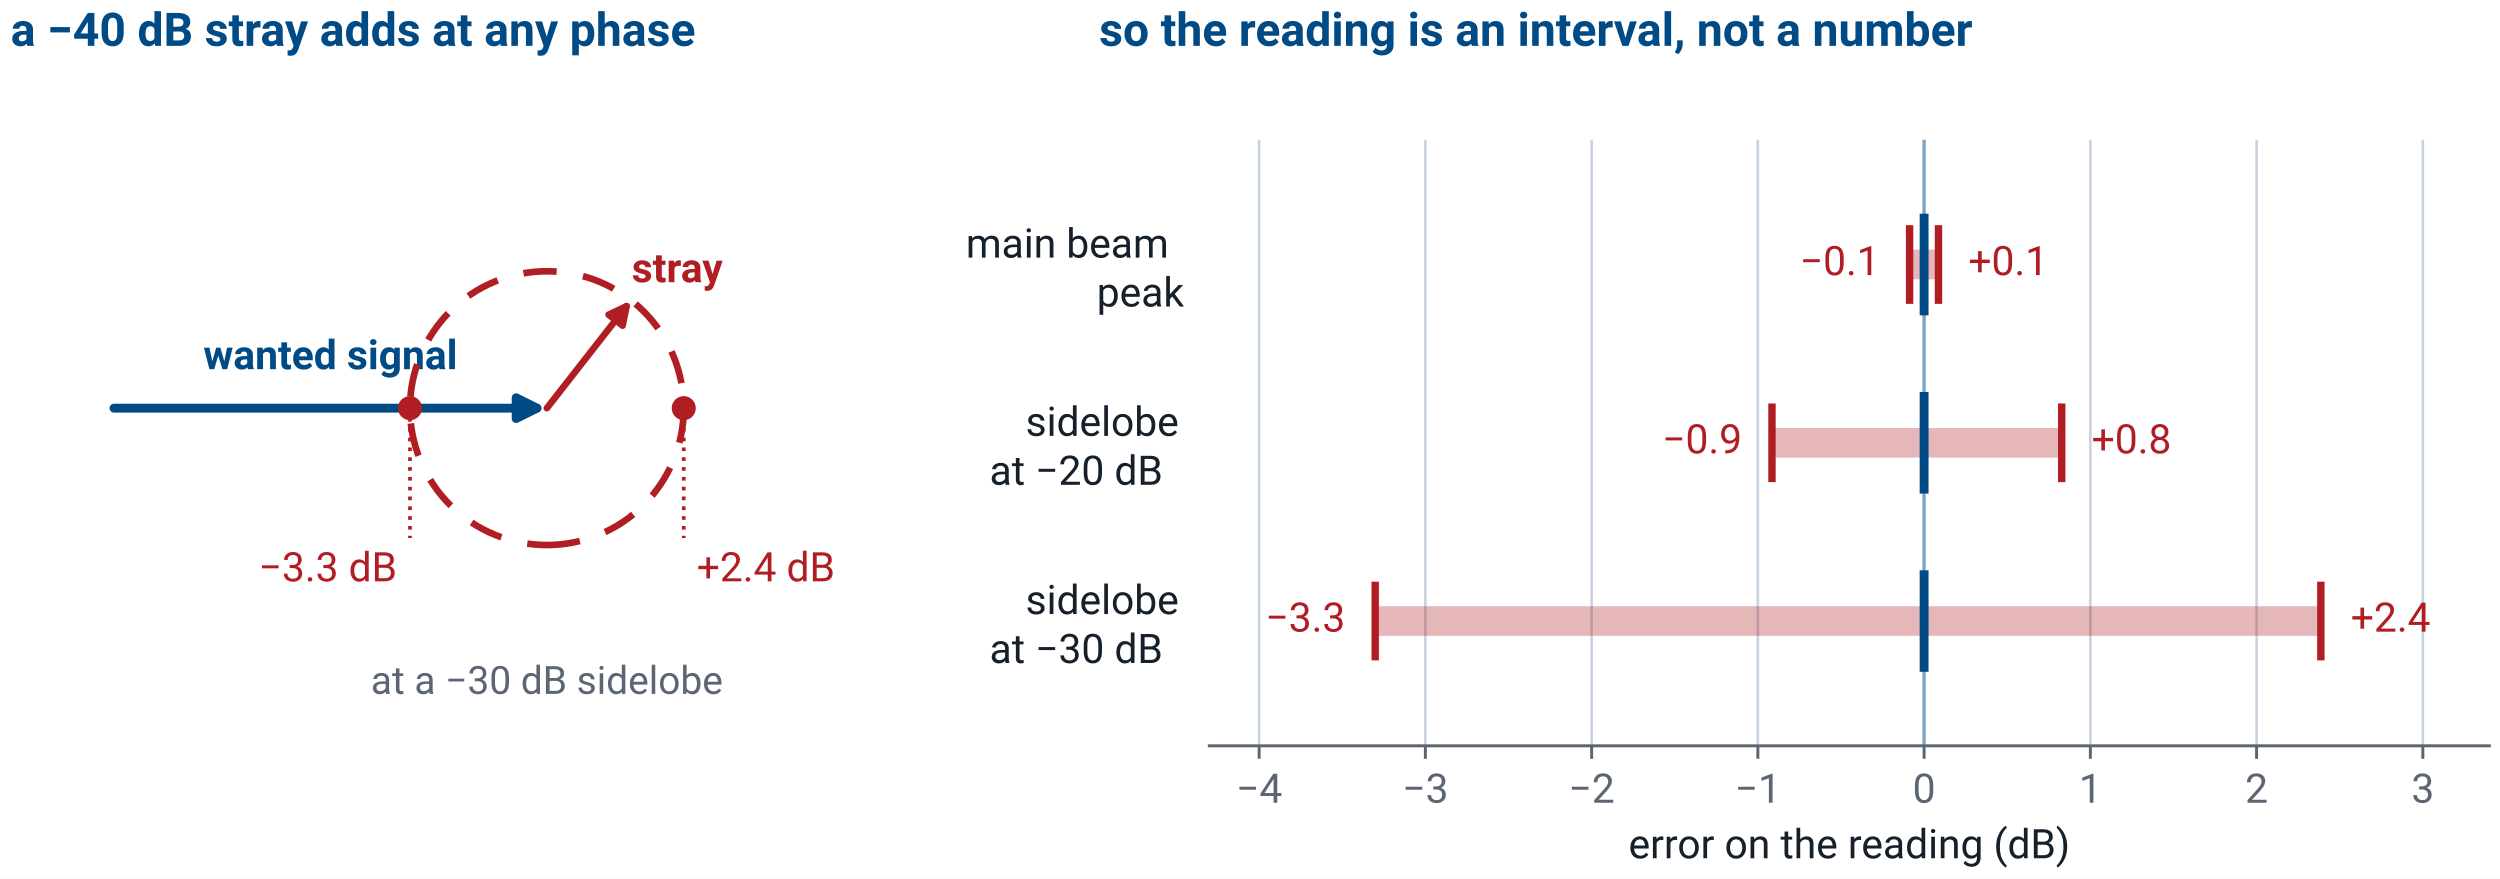
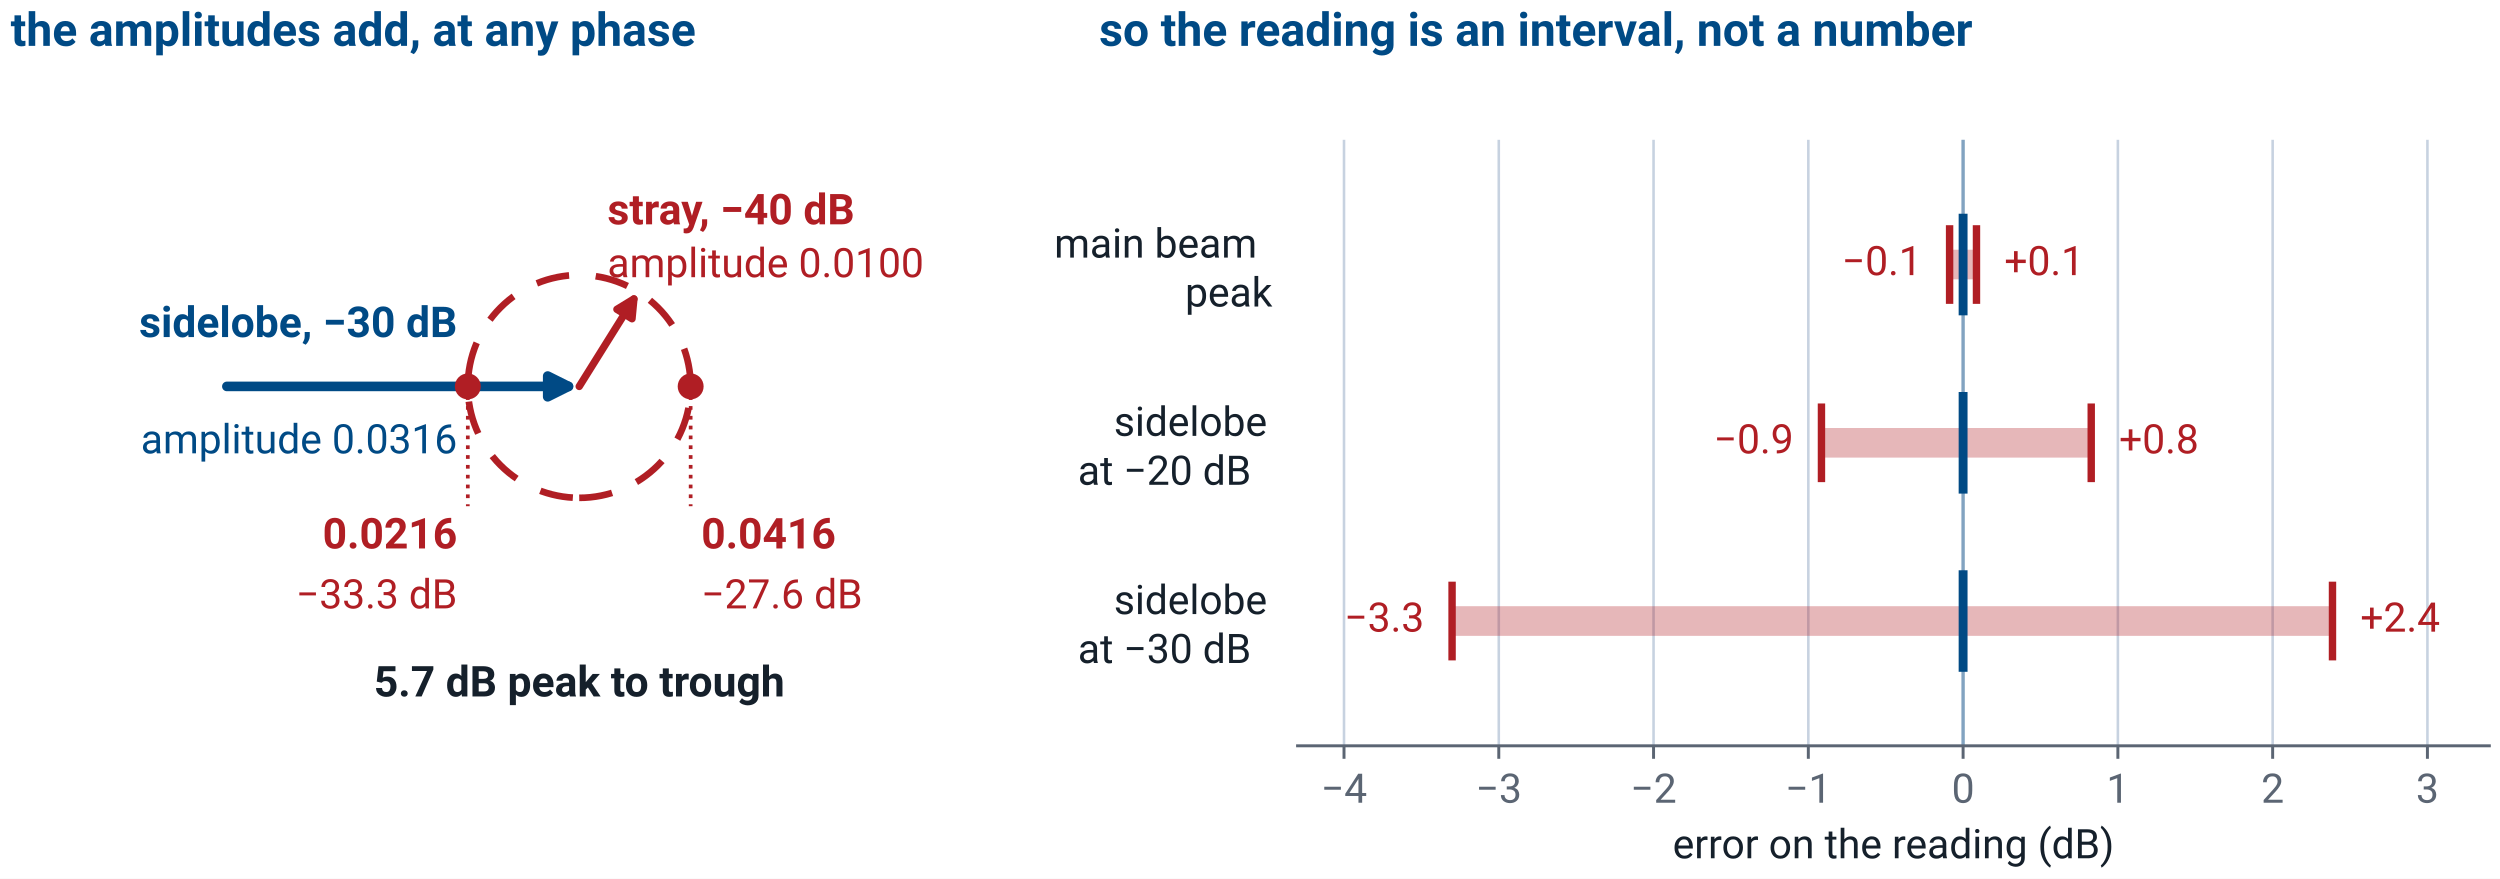
<svg xmlns="http://www.w3.org/2000/svg" xmlns:xlink="http://www.w3.org/1999/xlink" width="674.712pt" height="237.163pt" viewBox="0 0 674.712 237.163" version="1.1" role="img" aria-label="Left: a phasor diagram in which a stray signal forty decibels below the main beam adds to a sidelobe thirty decibels down at any phase, so the measured amplitude lies anywhere on a circle around the true value, between plus 2.4 and minus 3.3 decibels. Right: the resulting error interval at three true levels, negligible at the main beam peak and several decibels wide on a sidelobe thirty decibels down.">
  <defs>
    <style type="text/css">*{stroke-linejoin: round; stroke-linecap: butt}</style>
  </defs>
  <g id="figure_1">
    <g id="patch_1">
      <path d="M 0 237.163  L 674.712 237.163  L 674.712 0  L 0 0  z " style="fill: #ffffff" />
    </g>
    <g id="axes_1">
      <g id="text_1">
-         <text style="font-weight: 700; font-size: 11px; font-family:'Source Sans Pro', 'Segoe UI', Roboto, Helvetica, Arial, sans-serif; text-anchor: middle; fill: #004a85" x="89.174" y="99.641" transform="rotate(-0 89.1736 99.64119)">wanted signal</text>
+         <text style="font-weight: 700; font-size: 11.5px; font-family:'Source Sans Pro', 'Segoe UI', Roboto, Helvetica, Arial, sans-serif; text-anchor: end; fill: #004a85" x="123.403" y="90.974" transform="rotate(-0 123.4026 90.97414)">sidelobe, −30 dB</text>
+       </g>
+       <g id="text_2">
+         <text style="font-size: 11px; font-family:'Source Sans Pro', 'Segoe UI', Roboto, Helvetica, Arial, sans-serif; text-anchor: end; fill: #004a85" x="123.403" y="122.355" transform="rotate(-0 123.4026 122.3548)">amplitude 0.0316</text>
      </g>
      <g id="patch_2">
-         <path d="M 147.588 147.1  C 157.386 147.1 166.783 143.208 173.712 136.279  C 180.64 129.351 184.532 119.954 184.532 110.156  C 184.532 100.358 180.64 90.96 173.712 84.032  C 166.783 77.104 157.386 73.211 147.588 73.211  C 137.79 73.211 128.392 77.104 121.464 84.032  C 114.536 90.96 110.643 100.358 110.643 110.156  C 110.643 119.954 114.536 129.351 121.464 136.279  C 128.392 143.208 137.79 147.1 147.588 147.1  L 147.588 147.1  z " clip-path="url(#p62aa57cfa0)" style="fill: none; stroke-dasharray: 9,7.2; stroke-dashoffset: 0; stroke: #b01e24; stroke-width: 1.8; stroke-linejoin: miter" />
-       </g>
-       <g id="text_2">
-         <text style="font-weight: 700; font-size: 11px; font-family:'Source Sans Pro', 'Segoe UI', Roboto, Helvetica, Arial, sans-serif; text-anchor: start; fill: #b01e24" x="170.493" y="76.167" transform="rotate(-0 170.4934 76.16688)">stray</text>
+         <path d="M 156.326 134.358  C 164.301 134.358 171.951 131.19 177.59 125.551  C 183.229 119.911 186.397 112.262 186.397 104.287  C 186.397 96.312 183.229 88.663 177.59 83.024  C 171.951 77.385 164.301 74.216 156.326 74.216  C 148.351 74.216 140.702 77.385 135.063 83.024  C 129.424 88.663 126.255 96.312 126.255 104.287  C 126.255 112.262 129.424 119.911 135.063 125.551  C 140.702 131.19 148.351 134.358 156.326 134.358  L 156.326 134.358  z " clip-path="url(#p7ef74c4c28)" style="fill: none; stroke-dasharray: 9,7.2; stroke-dashoffset: 0; stroke: #b01e24; stroke-width: 1.8; stroke-linejoin: miter" />
+       </g>
+       <g id="text_3">
+         <text style="font-weight: 700; font-size: 11.5px; font-family:'Source Sans Pro', 'Segoe UI', Roboto, Helvetica, Arial, sans-serif; text-anchor: start; fill: #b01e24" x="163.934" y="60.544" transform="rotate(-0 163.9339 60.54437)">stray, −40 dB</text>
+       </g>
+       <g id="text_4">
+         <text style="font-size: 11px; font-family:'Source Sans Pro', 'Segoe UI', Roboto, Helvetica, Arial, sans-serif; text-anchor: start; fill: #b01e24" x="163.934" y="74.808" transform="rotate(-0 163.9339 74.80833)">amplitude 0.0100</text>
      </g>
      <g id="line2d_1">
-         <path d="M 184.532 110.156  L 184.532 145.204  " clip-path="url(#p62aa57cfa0)" style="fill: none; stroke-dasharray: 1,1.65; stroke-dashoffset: 0; stroke: #b01e24" />
-       </g>
-       <g id="text_3">
-         <text style="font-size: 11px; font-family:'Source Sans Pro', 'Segoe UI', Roboto, Helvetica, Arial, sans-serif; text-anchor: start; fill: #b01e24" x="188.037" y="156.887" transform="rotate(-0 188.0372 156.8872)">+2.4 dB</text>
+         <path d="M 126.255 104.287  L 126.255 136.619  " clip-path="url(#p7ef74c4c28)" style="fill: none; stroke-dasharray: 1,1.65; stroke-dashoffset: 0; stroke: #b01e24" />
+       </g>
+       <g id="text_5">
+         <text style="font-weight: 700; font-size: 11.5px; font-family:'Source Sans Pro', 'Segoe UI', Roboto, Helvetica, Arial, sans-serif; text-anchor: end; fill: #b01e24" x="123.403" y="148.03" transform="rotate(-0 123.4026 148.03)">0.0216</text>
+       </g>
+       <g id="text_6">
+         <text style="font-size: 11px; font-family:'Source Sans Pro', 'Segoe UI', Roboto, Helvetica, Arial, sans-serif; text-anchor: end; fill: #b01e24" x="123.403" y="164.196" transform="rotate(-0 123.4026 164.1958)">−33.3 dB</text>
      </g>
      <g id="line2d_2">
-         <path d="M 110.643 110.156  L 110.643 145.204  " clip-path="url(#p62aa57cfa0)" style="fill: none; stroke-dasharray: 1,1.65; stroke-dashoffset: 0; stroke: #b01e24" />
-       </g>
-       <g id="text_4">
-         <text style="font-size: 11px; font-family:'Source Sans Pro', 'Segoe UI', Roboto, Helvetica, Arial, sans-serif; text-anchor: end; fill: #b01e24" x="107.139" y="156.887" transform="rotate(-0 107.1386 156.8872)">−3.3 dB</text>
-       </g>
-       <g id="text_5">
-         <text style="font-size: 10.5px; font-family:'Source Sans Pro', 'Segoe UI', Roboto, Helvetica, Arial, sans-serif; text-anchor: middle; fill: #5b6573" x="147.588" y="187.263" transform="rotate(-0 147.5879 187.2626)">at a −30 dB sidelobe</text>
+         <path d="M 186.397 104.287  L 186.397 136.619  " clip-path="url(#p7ef74c4c28)" style="fill: none; stroke-dasharray: 1,1.65; stroke-dashoffset: 0; stroke: #b01e24" />
+       </g>
+       <g id="text_7">
+         <text style="font-weight: 700; font-size: 11.5px; font-family:'Source Sans Pro', 'Segoe UI', Roboto, Helvetica, Arial, sans-serif; text-anchor: start; fill: #b01e24" x="189.25" y="148.03" transform="rotate(-0 189.2503 148.03)">0.0416</text>
+       </g>
+       <g id="text_8">
+         <text style="font-size: 11px; font-family:'Source Sans Pro', 'Segoe UI', Roboto, Helvetica, Arial, sans-serif; text-anchor: start; fill: #b01e24" x="189.25" y="164.196" transform="rotate(-0 189.2503 164.1958)">−27.6 dB</text>
+       </g>
+       <g id="text_9">
+         <text style="font-weight: 700; font-size: 11.5px; font-family:'Source Sans Pro', 'Segoe UI', Roboto, Helvetica, Arial, sans-serif; text-anchor: middle; fill: #15202b" x="156.326" y="187.969" transform="rotate(-0 156.3264 187.969)">5.7 dB peak to trough</text>
      </g>
      <g id="patch_3">
-         <path d="M 30.759 110.156  Q 89.174 110.156 144.905 110.156  " clip-path="url(#p62aa57cfa0)" style="fill: none; stroke: #004a85; stroke-width: 2.4; stroke-linecap: round" />
-         <path d="M 139.305 107.356  L 144.905 110.156  L 139.305 112.956  z " clip-path="url(#p62aa57cfa0)" style="fill: #004a85; stroke: #004a85; stroke-width: 2.4; stroke-linecap: round" />
+         <path d="M 61.233 104.287  Q 108.78 104.287 153.42 104.287  " clip-path="url(#p7ef74c4c28)" style="fill: none; stroke: #004a85; stroke-width: 2.6; stroke-linecap: round" />
+         <path d="M 147.82 101.487  L 153.42 104.287  L 147.82 107.087  z " clip-path="url(#p7ef74c4c28)" style="fill: #004a85; stroke: #004a85; stroke-width: 2.6; stroke-linecap: round" />
      </g>
      <g id="patch_4">
-         <path d="M 147.588 110.156  Q 158.961 95.599 169.094 82.629  " clip-path="url(#p62aa57cfa0)" style="fill: none; stroke: #b01e24; stroke-width: 1.8; stroke-linecap: round" />
-         <path d="M 164.248 84.934  L 169.094 82.629  L 168.03 87.889  z " clip-path="url(#p62aa57cfa0)" style="fill: #b01e24; stroke: #b01e24; stroke-width: 1.8; stroke-linecap: round" />
+         <path d="M 156.326 104.287  Q 164.294 91.536 171.077 80.682  " clip-path="url(#p7ef74c4c28)" style="fill: none; stroke: #b01e24; stroke-width: 2; stroke-linecap: round" />
+         <path d="M 166.498 83.481  L 171.077 80.682  L 170.568 86.024  z " clip-path="url(#p7ef74c4c28)" style="fill: #b01e24; stroke: #b01e24; stroke-width: 2; stroke-linecap: round" />
      </g>
      <g id="line2d_3">
        <defs>
-           <path id="m98238b9fc6" d="M 0 2.75  C 0.729 2.75 1.429 2.46 1.945 1.945  C 2.46 1.429 2.75 0.729 2.75 0  C 2.75 -0.729 2.46 -1.429 1.945 -1.945  C 1.429 -2.46 0.729 -2.75 0 -2.75  C -0.729 -2.75 -1.429 -2.46 -1.945 -1.945  C -2.46 -1.429 -2.75 -0.729 -2.75 0  C -2.75 0.729 -2.46 1.429 -1.945 1.945  C -1.429 2.46 -0.729 2.75 0 2.75  z " style="stroke: #b01e24" />
+           <path id="m2ab6321944" d="M 0 3  C 0.796 3 1.559 2.684 2.121 2.121  C 2.684 1.559 3 0.796 3 0  C 3 -0.796 2.684 -1.559 2.121 -2.121  C 1.559 -2.684 0.796 -3 0 -3  C -0.796 -3 -1.559 -2.684 -2.121 -2.121  C -2.684 -1.559 -3 -0.796 -3 0  C -3 0.796 -2.684 1.559 -2.121 2.121  C -1.559 2.684 -0.796 3 0 3  z " style="stroke: #b01e24" />
        </defs>
-         <g clip-path="url(#p62aa57cfa0)">
-           <use xlink:href="#m98238b9fc6" x="184.532" y="110.156" style="fill: #b01e24; stroke: #b01e24" />
+         <g clip-path="url(#p7ef74c4c28)">
+           <use xlink:href="#m2ab6321944" x="126.255" y="104.287" style="fill: #b01e24; stroke: #b01e24" />
        </g>
      </g>
      <g id="line2d_4">
-         <g clip-path="url(#p62aa57cfa0)">
-           <use xlink:href="#m98238b9fc6" x="110.643" y="110.156" style="fill: #b01e24; stroke: #b01e24" />
+         <g clip-path="url(#p7ef74c4c28)">
+           <use xlink:href="#m2ab6321944" x="186.397" y="104.287" style="fill: #b01e24; stroke: #b01e24" />
        </g>
      </g>
    </g>
    <g id="axes_2">
      <g id="patch_5">
-         <path d="M 326.361 201.282  L 671.832 201.282  L 671.832 37.722  L 326.361 37.722  z " style="fill: #ffffff" />
+         <path d="M 350.196 201.282  L 671.832 201.282  L 671.832 37.722  L 350.196 37.722  z " style="fill: #ffffff" />
      </g>
      <g id="matplotlib.axis_1">
        <g id="xtick_1">
          <g id="line2d_5">
-             <path d="M 339.821 201.282  L 339.821 37.722  " clip-path="url(#paf5946289c)" style="fill: none; stroke: #c7d2e0; stroke-width: 0.7; stroke-linecap: square" />
+             <path d="M 362.727 201.282  L 362.727 37.722  " clip-path="url(#p064fa11cf3)" style="fill: none; stroke: #c7d2e0; stroke-width: 0.7; stroke-linecap: square" />
          </g>
          <g id="line2d_6">
            <defs>
-               <path id="mb6333382e6" d="M 0 0  L 0 3.5  " style="stroke: #5b6573; stroke-width: 0.8" />
+               <path id="mb8f805ba38" d="M 0 0  L 0 3.5  " style="stroke: #5b6573; stroke-width: 0.8" />
            </defs>
            <g>
-               <use xlink:href="#mb6333382e6" x="339.821" y="201.282" style="fill: #5b6573; stroke: #5b6573; stroke-width: 0.8" />
-             </g>
-           </g>
-           <g id="text_6">
-             <text style="font-size: 11px; font-family:'Source Sans Pro', 'Segoe UI', Roboto, Helvetica, Arial, sans-serif; text-anchor: middle; fill: #5b6573" x="339.821" y="216.639" transform="rotate(-0 339.8208 216.6395)">−4</text>
+               <use xlink:href="#mb8f805ba38" x="362.727" y="201.282" style="fill: #5b6573; stroke: #5b6573; stroke-width: 0.8" />
+             </g>
+           </g>
+           <g id="text_10">
+             <text style="font-size: 11px; font-family:'Source Sans Pro', 'Segoe UI', Roboto, Helvetica, Arial, sans-serif; text-anchor: middle; fill: #5b6573" x="362.727" y="216.639" transform="rotate(-0 362.7274 216.6395)">−4</text>
          </g>
        </g>
        <g id="xtick_2">
          <g id="line2d_7">
-             <path d="M 384.687 201.282  L 384.687 37.722  " clip-path="url(#paf5946289c)" style="fill: none; stroke: #c7d2e0; stroke-width: 0.7; stroke-linecap: square" />
+             <path d="M 404.498 201.282  L 404.498 37.722  " clip-path="url(#p064fa11cf3)" style="fill: none; stroke: #c7d2e0; stroke-width: 0.7; stroke-linecap: square" />
          </g>
          <g id="line2d_8">
            <g>
-               <use xlink:href="#mb6333382e6" x="384.687" y="201.282" style="fill: #5b6573; stroke: #5b6573; stroke-width: 0.8" />
-             </g>
-           </g>
-           <g id="text_7">
-             <text style="font-size: 11px; font-family:'Source Sans Pro', 'Segoe UI', Roboto, Helvetica, Arial, sans-serif; text-anchor: middle; fill: #5b6573" x="384.687" y="216.639" transform="rotate(-0 384.6872 216.6395)">−3</text>
+               <use xlink:href="#mb8f805ba38" x="404.498" y="201.282" style="fill: #5b6573; stroke: #5b6573; stroke-width: 0.8" />
+             </g>
+           </g>
+           <g id="text_11">
+             <text style="font-size: 11px; font-family:'Source Sans Pro', 'Segoe UI', Roboto, Helvetica, Arial, sans-serif; text-anchor: middle; fill: #5b6573" x="404.498" y="216.639" transform="rotate(-0 404.4983 216.6395)">−3</text>
          </g>
        </g>
        <g id="xtick_3">
          <g id="line2d_9">
-             <path d="M 429.554 201.282  L 429.554 37.722  " clip-path="url(#paf5946289c)" style="fill: none; stroke: #c7d2e0; stroke-width: 0.7; stroke-linecap: square" />
+             <path d="M 446.269 201.282  L 446.269 37.722  " clip-path="url(#p064fa11cf3)" style="fill: none; stroke: #c7d2e0; stroke-width: 0.7; stroke-linecap: square" />
          </g>
          <g id="line2d_10">
            <g>
-               <use xlink:href="#mb6333382e6" x="429.554" y="201.282" style="fill: #5b6573; stroke: #5b6573; stroke-width: 0.8" />
-             </g>
-           </g>
-           <g id="text_8">
-             <text style="font-size: 11px; font-family:'Source Sans Pro', 'Segoe UI', Roboto, Helvetica, Arial, sans-serif; text-anchor: middle; fill: #5b6573" x="429.554" y="216.639" transform="rotate(-0 429.5536 216.6395)">−2</text>
+               <use xlink:href="#mb8f805ba38" x="446.269" y="201.282" style="fill: #5b6573; stroke: #5b6573; stroke-width: 0.8" />
+             </g>
+           </g>
+           <g id="text_12">
+             <text style="font-size: 11px; font-family:'Source Sans Pro', 'Segoe UI', Roboto, Helvetica, Arial, sans-serif; text-anchor: middle; fill: #5b6573" x="446.269" y="216.639" transform="rotate(-0 446.2692 216.6395)">−2</text>
          </g>
        </g>
        <g id="xtick_4">
          <g id="line2d_11">
-             <path d="M 474.42 201.282  L 474.42 37.722  " clip-path="url(#paf5946289c)" style="fill: none; stroke: #c7d2e0; stroke-width: 0.7; stroke-linecap: square" />
+             <path d="M 488.04 201.282  L 488.04 37.722  " clip-path="url(#p064fa11cf3)" style="fill: none; stroke: #c7d2e0; stroke-width: 0.7; stroke-linecap: square" />
          </g>
          <g id="line2d_12">
            <g>
-               <use xlink:href="#mb6333382e6" x="474.42" y="201.282" style="fill: #5b6573; stroke: #5b6573; stroke-width: 0.8" />
-             </g>
-           </g>
-           <g id="text_9">
-             <text style="font-size: 11px; font-family:'Source Sans Pro', 'Segoe UI', Roboto, Helvetica, Arial, sans-serif; text-anchor: middle; fill: #5b6573" x="474.42" y="216.639" transform="rotate(-0 474.42 216.6395)">−1</text>
+               <use xlink:href="#mb8f805ba38" x="488.04" y="201.282" style="fill: #5b6573; stroke: #5b6573; stroke-width: 0.8" />
+             </g>
+           </g>
+           <g id="text_13">
+             <text style="font-size: 11px; font-family:'Source Sans Pro', 'Segoe UI', Roboto, Helvetica, Arial, sans-serif; text-anchor: middle; fill: #5b6573" x="488.04" y="216.639" transform="rotate(-0 488.0401 216.6395)">−1</text>
          </g>
        </g>
        <g id="xtick_5">
          <g id="line2d_13">
-             <path d="M 519.286 201.282  L 519.286 37.722  " clip-path="url(#paf5946289c)" style="fill: none; stroke: #c7d2e0; stroke-width: 0.7; stroke-linecap: square" />
+             <path d="M 529.811 201.282  L 529.811 37.722  " clip-path="url(#p064fa11cf3)" style="fill: none; stroke: #c7d2e0; stroke-width: 0.7; stroke-linecap: square" />
          </g>
          <g id="line2d_14">
            <g>
-               <use xlink:href="#mb6333382e6" x="519.286" y="201.282" style="fill: #5b6573; stroke: #5b6573; stroke-width: 0.8" />
-             </g>
-           </g>
-           <g id="text_10">
-             <text style="font-size: 11px; font-family:'Source Sans Pro', 'Segoe UI', Roboto, Helvetica, Arial, sans-serif; text-anchor: middle; fill: #5b6573" x="519.286" y="216.639" transform="rotate(-0 519.2863 216.6395)">0</text>
+               <use xlink:href="#mb8f805ba38" x="529.811" y="201.282" style="fill: #5b6573; stroke: #5b6573; stroke-width: 0.8" />
+             </g>
+           </g>
+           <g id="text_14">
+             <text style="font-size: 11px; font-family:'Source Sans Pro', 'Segoe UI', Roboto, Helvetica, Arial, sans-serif; text-anchor: middle; fill: #5b6573" x="529.811" y="216.639" transform="rotate(-0 529.811 216.6395)">0</text>
          </g>
        </g>
        <g id="xtick_6">
          <g id="line2d_15">
-             <path d="M 564.153 201.282  L 564.153 37.722  " clip-path="url(#paf5946289c)" style="fill: none; stroke: #c7d2e0; stroke-width: 0.7; stroke-linecap: square" />
+             <path d="M 571.582 201.282  L 571.582 37.722  " clip-path="url(#p064fa11cf3)" style="fill: none; stroke: #c7d2e0; stroke-width: 0.7; stroke-linecap: square" />
          </g>
          <g id="line2d_16">
            <g>
-               <use xlink:href="#mb6333382e6" x="564.153" y="201.282" style="fill: #5b6573; stroke: #5b6573; stroke-width: 0.8" />
-             </g>
-           </g>
-           <g id="text_11">
-             <text style="font-size: 11px; font-family:'Source Sans Pro', 'Segoe UI', Roboto, Helvetica, Arial, sans-serif; text-anchor: middle; fill: #5b6573" x="564.153" y="216.639" transform="rotate(-0 564.1527 216.6395)">1</text>
+               <use xlink:href="#mb8f805ba38" x="571.582" y="201.282" style="fill: #5b6573; stroke: #5b6573; stroke-width: 0.8" />
+             </g>
+           </g>
+           <g id="text_15">
+             <text style="font-size: 11px; font-family:'Source Sans Pro', 'Segoe UI', Roboto, Helvetica, Arial, sans-serif; text-anchor: middle; fill: #5b6573" x="571.582" y="216.639" transform="rotate(-0 571.5819 216.6395)">1</text>
          </g>
        </g>
        <g id="xtick_7">
          <g id="line2d_17">
-             <path d="M 609.019 201.282  L 609.019 37.722  " clip-path="url(#paf5946289c)" style="fill: none; stroke: #c7d2e0; stroke-width: 0.7; stroke-linecap: square" />
+             <path d="M 613.353 201.282  L 613.353 37.722  " clip-path="url(#p064fa11cf3)" style="fill: none; stroke: #c7d2e0; stroke-width: 0.7; stroke-linecap: square" />
          </g>
          <g id="line2d_18">
            <g>
-               <use xlink:href="#mb6333382e6" x="609.019" y="201.282" style="fill: #5b6573; stroke: #5b6573; stroke-width: 0.8" />
-             </g>
-           </g>
-           <g id="text_12">
-             <text style="font-size: 11px; font-family:'Source Sans Pro', 'Segoe UI', Roboto, Helvetica, Arial, sans-serif; text-anchor: middle; fill: #5b6573" x="609.019" y="216.639" transform="rotate(-0 609.0191 216.6395)">2</text>
+               <use xlink:href="#mb8f805ba38" x="613.353" y="201.282" style="fill: #5b6573; stroke: #5b6573; stroke-width: 0.8" />
+             </g>
+           </g>
+           <g id="text_16">
+             <text style="font-size: 11px; font-family:'Source Sans Pro', 'Segoe UI', Roboto, Helvetica, Arial, sans-serif; text-anchor: middle; fill: #5b6573" x="613.353" y="216.639" transform="rotate(-0 613.3528 216.6395)">2</text>
          </g>
        </g>
        <g id="xtick_8">
          <g id="line2d_19">
-             <path d="M 653.885 201.282  L 653.885 37.722  " clip-path="url(#paf5946289c)" style="fill: none; stroke: #c7d2e0; stroke-width: 0.7; stroke-linecap: square" />
+             <path d="M 655.124 201.282  L 655.124 37.722  " clip-path="url(#p064fa11cf3)" style="fill: none; stroke: #c7d2e0; stroke-width: 0.7; stroke-linecap: square" />
          </g>
          <g id="line2d_20">
            <g>
-               <use xlink:href="#mb6333382e6" x="653.885" y="201.282" style="fill: #5b6573; stroke: #5b6573; stroke-width: 0.8" />
-             </g>
-           </g>
-           <g id="text_13">
-             <text style="font-size: 11px; font-family:'Source Sans Pro', 'Segoe UI', Roboto, Helvetica, Arial, sans-serif; text-anchor: middle; fill: #5b6573" x="653.885" y="216.639" transform="rotate(-0 653.8854 216.6395)">3</text>
-           </g>
-         </g>
-         <g id="text_14">
-           <text style="font-size: 11px; font-family:'Source Sans Pro', 'Segoe UI', Roboto, Helvetica, Arial, sans-serif; text-anchor: middle; fill: #15202b" x="499.096" y="231.64" transform="rotate(-0 499.0965 231.6403)">error on the reading (dB)</text>
+               <use xlink:href="#mb8f805ba38" x="655.124" y="201.282" style="fill: #5b6573; stroke: #5b6573; stroke-width: 0.8" />
+             </g>
+           </g>
+           <g id="text_17">
+             <text style="font-size: 11px; font-family:'Source Sans Pro', 'Segoe UI', Roboto, Helvetica, Arial, sans-serif; text-anchor: middle; fill: #5b6573" x="655.124" y="216.639" transform="rotate(-0 655.1236 216.6395)">3</text>
+           </g>
+         </g>
+         <g id="text_18">
+           <text style="font-size: 11px; font-family:'Source Sans Pro', 'Segoe UI', Roboto, Helvetica, Arial, sans-serif; text-anchor: middle; fill: #15202b" x="511.014" y="231.64" transform="rotate(-0 511.0141 231.6403)">error on the reading (dB)</text>
        </g>
      </g>
      <g id="matplotlib.axis_2">
        <g id="ytick_1">
          <g id="line2d_21" />
-           <g id="text_15">
-             <text style="font-size: 11px; font-family:'Source Sans Pro', 'Segoe UI', Roboto, Helvetica, Arial, sans-serif; fill: #15202b" transform="translate(260.6748 69.52434)">main beam</text>
-             <text style="font-size: 11px; font-family:'Source Sans Pro', 'Segoe UI', Roboto, Helvetica, Arial, sans-serif; fill: #15202b" transform="translate(295.9986 82.72735)">peak</text>
+           <g id="text_19">
+             <text style="font-size: 11px; font-family:'Source Sans Pro', 'Segoe UI', Roboto, Helvetica, Arial, sans-serif; fill: #15202b" transform="translate(284.5101 69.52434)">main beam</text>
+             <text style="font-size: 11px; font-family:'Source Sans Pro', 'Segoe UI', Roboto, Helvetica, Arial, sans-serif; fill: #15202b" transform="translate(319.8338 82.72735)">peak</text>
          </g>
        </g>
        <g id="ytick_2">
          <g id="line2d_22" />
-           <g id="text_16">
-             <text style="font-size: 11px; font-family:'Source Sans Pro', 'Segoe UI', Roboto, Helvetica, Arial, sans-serif; fill: #15202b" transform="translate(276.7847 117.6302)">sidelobe</text>
-             <text style="font-size: 11px; font-family:'Source Sans Pro', 'Segoe UI', Roboto, Helvetica, Arial, sans-serif; fill: #15202b" transform="translate(267.0703 130.8332)">at −20 dB</text>
+           <g id="text_20">
+             <text style="font-size: 11px; font-family:'Source Sans Pro', 'Segoe UI', Roboto, Helvetica, Arial, sans-serif; fill: #15202b" transform="translate(300.6199 117.6302)">sidelobe</text>
+             <text style="font-size: 11px; font-family:'Source Sans Pro', 'Segoe UI', Roboto, Helvetica, Arial, sans-serif; fill: #15202b" transform="translate(290.9056 130.8332)">at −20 dB</text>
          </g>
        </g>
        <g id="ytick_3">
          <g id="line2d_23" />
-           <g id="text_17">
-             <text style="font-size: 11px; font-family:'Source Sans Pro', 'Segoe UI', Roboto, Helvetica, Arial, sans-serif; fill: #15202b" transform="translate(276.7847 165.7361)">sidelobe</text>
-             <text style="font-size: 11px; font-family:'Source Sans Pro', 'Segoe UI', Roboto, Helvetica, Arial, sans-serif; fill: #15202b" transform="translate(267.0703 178.9391)">at −30 dB</text>
+           <g id="text_21">
+             <text style="font-size: 11px; font-family:'Source Sans Pro', 'Segoe UI', Roboto, Helvetica, Arial, sans-serif; fill: #15202b" transform="translate(300.6199 165.7361)">sidelobe</text>
+             <text style="font-size: 11px; font-family:'Source Sans Pro', 'Segoe UI', Roboto, Helvetica, Arial, sans-serif; fill: #15202b" transform="translate(290.9056 178.9391)">at −30 dB</text>
          </g>
        </g>
      </g>
      <g id="line2d_24">
-         <path d="M 519.286 201.282  L 519.286 37.722  " clip-path="url(#paf5946289c)" style="fill: none; stroke: #004a85; stroke-opacity: 0.35; stroke-linecap: square" />
+         <path d="M 529.811 201.282  L 529.811 37.722  " clip-path="url(#p064fa11cf3)" style="fill: none; stroke: #004a85; stroke-opacity: 0.35; stroke-linecap: square" />
      </g>
      <g id="line2d_25">
-         <path d="M 515.37 71.396  L 523.164 71.396  " clip-path="url(#paf5946289c)" style="fill: none; stroke: #b01e24; stroke-opacity: 0.32; stroke-width: 8" />
+         <path d="M 526.165 71.396  L 533.421 71.396  " clip-path="url(#p064fa11cf3)" style="fill: none; stroke: #b01e24; stroke-opacity: 0.32; stroke-width: 8" />
      </g>
      <g id="line2d_26">
-         <path d="M 478.227 119.502  L 556.429 119.502  " clip-path="url(#paf5946289c)" style="fill: none; stroke: #b01e24; stroke-opacity: 0.32; stroke-width: 8" />
+         <path d="M 491.584 119.502  L 564.391 119.502  " clip-path="url(#p064fa11cf3)" style="fill: none; stroke: #b01e24; stroke-opacity: 0.32; stroke-width: 8" />
      </g>
      <g id="line2d_27">
-         <path d="M 371.148 167.608  L 626.365 167.608  " clip-path="url(#paf5946289c)" style="fill: none; stroke: #b01e24; stroke-opacity: 0.32; stroke-width: 8" />
+         <path d="M 391.893 167.608  L 629.502 167.608  " clip-path="url(#p064fa11cf3)" style="fill: none; stroke: #b01e24; stroke-opacity: 0.32; stroke-width: 8" />
      </g>
      <g id="patch_6">
-         <path d="M 326.361 201.282  L 671.832 201.282  " style="fill: none; stroke: #5b6573; stroke-width: 0.8; stroke-linejoin: miter; stroke-linecap: square" />
-       </g>
-       <g id="text_18">
-         <text style="font-size: 11px; font-family:'Source Sans Pro', 'Segoe UI', Roboto, Helvetica, Arial, sans-serif; text-anchor: start; fill: #b01e24" x="531.24" y="74.254" transform="rotate(-0 531.24 74.25359)">+0.1</text>
-       </g>
-       <g id="text_19">
-         <text style="font-size: 11px; font-family:'Source Sans Pro', 'Segoe UI', Roboto, Helvetica, Arial, sans-serif; text-anchor: end; fill: #b01e24" x="507.294" y="74.254" transform="rotate(-0 507.2937 74.25359)">−0.1</text>
-       </g>
-       <g id="text_20">
-         <text style="font-size: 11px; font-family:'Source Sans Pro', 'Segoe UI', Roboto, Helvetica, Arial, sans-serif; text-anchor: start; fill: #b01e24" x="564.505" y="122.359" transform="rotate(-0 564.5051 122.3595)">+0.8</text>
-       </g>
-       <g id="text_21">
-         <text style="font-size: 11px; font-family:'Source Sans Pro', 'Segoe UI', Roboto, Helvetica, Arial, sans-serif; text-anchor: end; fill: #b01e24" x="470.151" y="122.359" transform="rotate(-0 470.1509 122.3595)">−0.9</text>
+         <path d="M 350.196 201.282  L 671.832 201.282  " style="fill: none; stroke: #5b6573; stroke-width: 0.8; stroke-linejoin: miter; stroke-linecap: square" />
      </g>
      <g id="text_22">
-         <text style="font-size: 11px; font-family:'Source Sans Pro', 'Segoe UI', Roboto, Helvetica, Arial, sans-serif; text-anchor: start; fill: #b01e24" x="634.441" y="170.465" transform="rotate(-0 634.4413 170.4654)">+2.4</text>
+         <text style="font-size: 11px; font-family:'Source Sans Pro', 'Segoe UI', Roboto, Helvetica, Arial, sans-serif; text-anchor: start; fill: #b01e24" x="540.94" y="74.254" transform="rotate(-0 540.9399 74.25359)">+0.1</text>
      </g>
      <g id="text_23">
-         <text style="font-size: 11px; font-family:'Source Sans Pro', 'Segoe UI', Roboto, Helvetica, Arial, sans-serif; text-anchor: end; fill: #b01e24" x="363.072" y="170.465" transform="rotate(-0 363.0719 170.4654)">−3.3</text>
+         <text style="font-size: 11px; font-family:'Source Sans Pro', 'Segoe UI', Roboto, Helvetica, Arial, sans-serif; text-anchor: end; fill: #b01e24" x="518.646" y="74.254" transform="rotate(-0 518.6458 74.25359)">−0.1</text>
+       </g>
+       <g id="text_24">
+         <text style="font-size: 11px; font-family:'Source Sans Pro', 'Segoe UI', Roboto, Helvetica, Arial, sans-serif; text-anchor: start; fill: #b01e24" x="571.91" y="122.359" transform="rotate(-0 571.9099 122.3595)">+0.8</text>
+       </g>
+       <g id="text_25">
+         <text style="font-size: 11px; font-family:'Source Sans Pro', 'Segoe UI', Roboto, Helvetica, Arial, sans-serif; text-anchor: end; fill: #b01e24" x="484.066" y="122.359" transform="rotate(-0 484.0656 122.3595)">−0.9</text>
+       </g>
+       <g id="text_26">
+         <text style="font-size: 11px; font-family:'Source Sans Pro', 'Segoe UI', Roboto, Helvetica, Arial, sans-serif; text-anchor: start; fill: #b01e24" x="637.021" y="170.465" transform="rotate(-0 637.021 170.4654)">+2.4</text>
+       </g>
+       <g id="text_27">
+         <text style="font-size: 11px; font-family:'Source Sans Pro', 'Segoe UI', Roboto, Helvetica, Arial, sans-serif; text-anchor: end; fill: #b01e24" x="384.374" y="170.465" transform="rotate(-0 384.3743 170.4654)">−3.3</text>
      </g>
      <g id="line2d_28">
-         <path d="M 519.286 83.904  L 519.286 58.889  " clip-path="url(#paf5946289c)" style="fill: none; stroke: #004a85; stroke-width: 2.4; stroke-linecap: square" />
+         <path d="M 529.811 83.904  L 529.811 58.889  " clip-path="url(#p064fa11cf3)" style="fill: none; stroke: #004a85; stroke-width: 2.4; stroke-linecap: square" />
      </g>
      <g id="line2d_29">
-         <path d="M 515.37 81.017  L 515.37 61.775  " clip-path="url(#paf5946289c)" style="fill: none; stroke: #b01e24; stroke-width: 2; stroke-linecap: square" />
+         <path d="M 526.165 81.017  L 526.165 61.775  " clip-path="url(#p064fa11cf3)" style="fill: none; stroke: #b01e24; stroke-width: 2; stroke-linecap: square" />
      </g>
      <g id="line2d_30">
-         <path d="M 523.164 81.017  L 523.164 61.775  " clip-path="url(#paf5946289c)" style="fill: none; stroke: #b01e24; stroke-width: 2; stroke-linecap: square" />
+         <path d="M 533.421 81.017  L 533.421 61.775  " clip-path="url(#p064fa11cf3)" style="fill: none; stroke: #b01e24; stroke-width: 2; stroke-linecap: square" />
      </g>
      <g id="line2d_31">
-         <path d="M 519.286 132.01  L 519.286 106.995  " clip-path="url(#paf5946289c)" style="fill: none; stroke: #004a85; stroke-width: 2.4; stroke-linecap: square" />
+         <path d="M 529.811 132.01  L 529.811 106.995  " clip-path="url(#p064fa11cf3)" style="fill: none; stroke: #004a85; stroke-width: 2.4; stroke-linecap: square" />
      </g>
      <g id="line2d_32">
-         <path d="M 478.227 129.123  L 478.227 109.881  " clip-path="url(#paf5946289c)" style="fill: none; stroke: #b01e24; stroke-width: 2; stroke-linecap: square" />
+         <path d="M 491.584 129.123  L 491.584 109.881  " clip-path="url(#p064fa11cf3)" style="fill: none; stroke: #b01e24; stroke-width: 2; stroke-linecap: square" />
      </g>
      <g id="line2d_33">
-         <path d="M 556.429 129.123  L 556.429 109.881  " clip-path="url(#paf5946289c)" style="fill: none; stroke: #b01e24; stroke-width: 2; stroke-linecap: square" />
+         <path d="M 564.391 129.123  L 564.391 109.881  " clip-path="url(#p064fa11cf3)" style="fill: none; stroke: #b01e24; stroke-width: 2; stroke-linecap: square" />
      </g>
      <g id="line2d_34">
-         <path d="M 519.286 180.115  L 519.286 155.1  " clip-path="url(#paf5946289c)" style="fill: none; stroke: #004a85; stroke-width: 2.4; stroke-linecap: square" />
+         <path d="M 529.811 180.115  L 529.811 155.1  " clip-path="url(#p064fa11cf3)" style="fill: none; stroke: #004a85; stroke-width: 2.4; stroke-linecap: square" />
      </g>
      <g id="line2d_35">
-         <path d="M 371.148 177.229  L 371.148 157.987  " clip-path="url(#paf5946289c)" style="fill: none; stroke: #b01e24; stroke-width: 2; stroke-linecap: square" />
+         <path d="M 391.893 177.229  L 391.893 157.987  " clip-path="url(#p064fa11cf3)" style="fill: none; stroke: #b01e24; stroke-width: 2; stroke-linecap: square" />
      </g>
      <g id="line2d_36">
-         <path d="M 626.365 177.229  L 626.365 157.987  " clip-path="url(#paf5946289c)" style="fill: none; stroke: #b01e24; stroke-width: 2; stroke-linecap: square" />
-       </g>
-     </g>
-     <g id="text_24">
-       <text style="font-weight: 700; font-size: 12.5px; font-family:'Source Sans Pro', 'Segoe UI', Roboto, Helvetica, Arial, sans-serif; text-anchor: start; fill: #004a85" x="2.88" y="12.378" transform="rotate(-0 2.88 12.37805)">a −40 dB stray adds at any phase</text>
-     </g>
-     <g id="text_25">
+         <path d="M 629.502 177.229  L 629.502 157.987  " clip-path="url(#p064fa11cf3)" style="fill: none; stroke: #b01e24; stroke-width: 2; stroke-linecap: square" />
+       </g>
+     </g>
+     <g id="text_28">
+       <text style="font-weight: 700; font-size: 12.5px; font-family:'Source Sans Pro', 'Segoe UI', Roboto, Helvetica, Arial, sans-serif; text-anchor: start; fill: #004a85" x="2.88" y="12.378" transform="rotate(-0 2.88 12.37805)">the amplitudes add, at any phase</text>
+     </g>
+     <g id="text_29">
      <text style="font-weight: 700; font-size: 12.5px; font-family:'Source Sans Pro', 'Segoe UI', Roboto, Helvetica, Arial, sans-serif; text-anchor: start; fill: #004a85" x="296.64" y="12.378" transform="rotate(-0 296.64 12.37805)">so the reading is an interval, not a number</text>
    </g>
  </g>
  <defs>
-     <clipPath id="p62aa57cfa0">
-       <rect x="19.076" y="37.722" width="200.945" height="163.56" />
+     <clipPath id="p7ef74c4c28">
+       <rect x="47.92" y="37.722" width="190.186" height="163.56" />
    </clipPath>
-     <clipPath id="paf5946289c">
-       <rect x="326.361" y="37.722" width="345.471" height="163.56" />
+     <clipPath id="p064fa11cf3">
+       <rect x="350.196" y="37.722" width="321.636" height="163.56" />
    </clipPath>
  </defs>
</svg>
